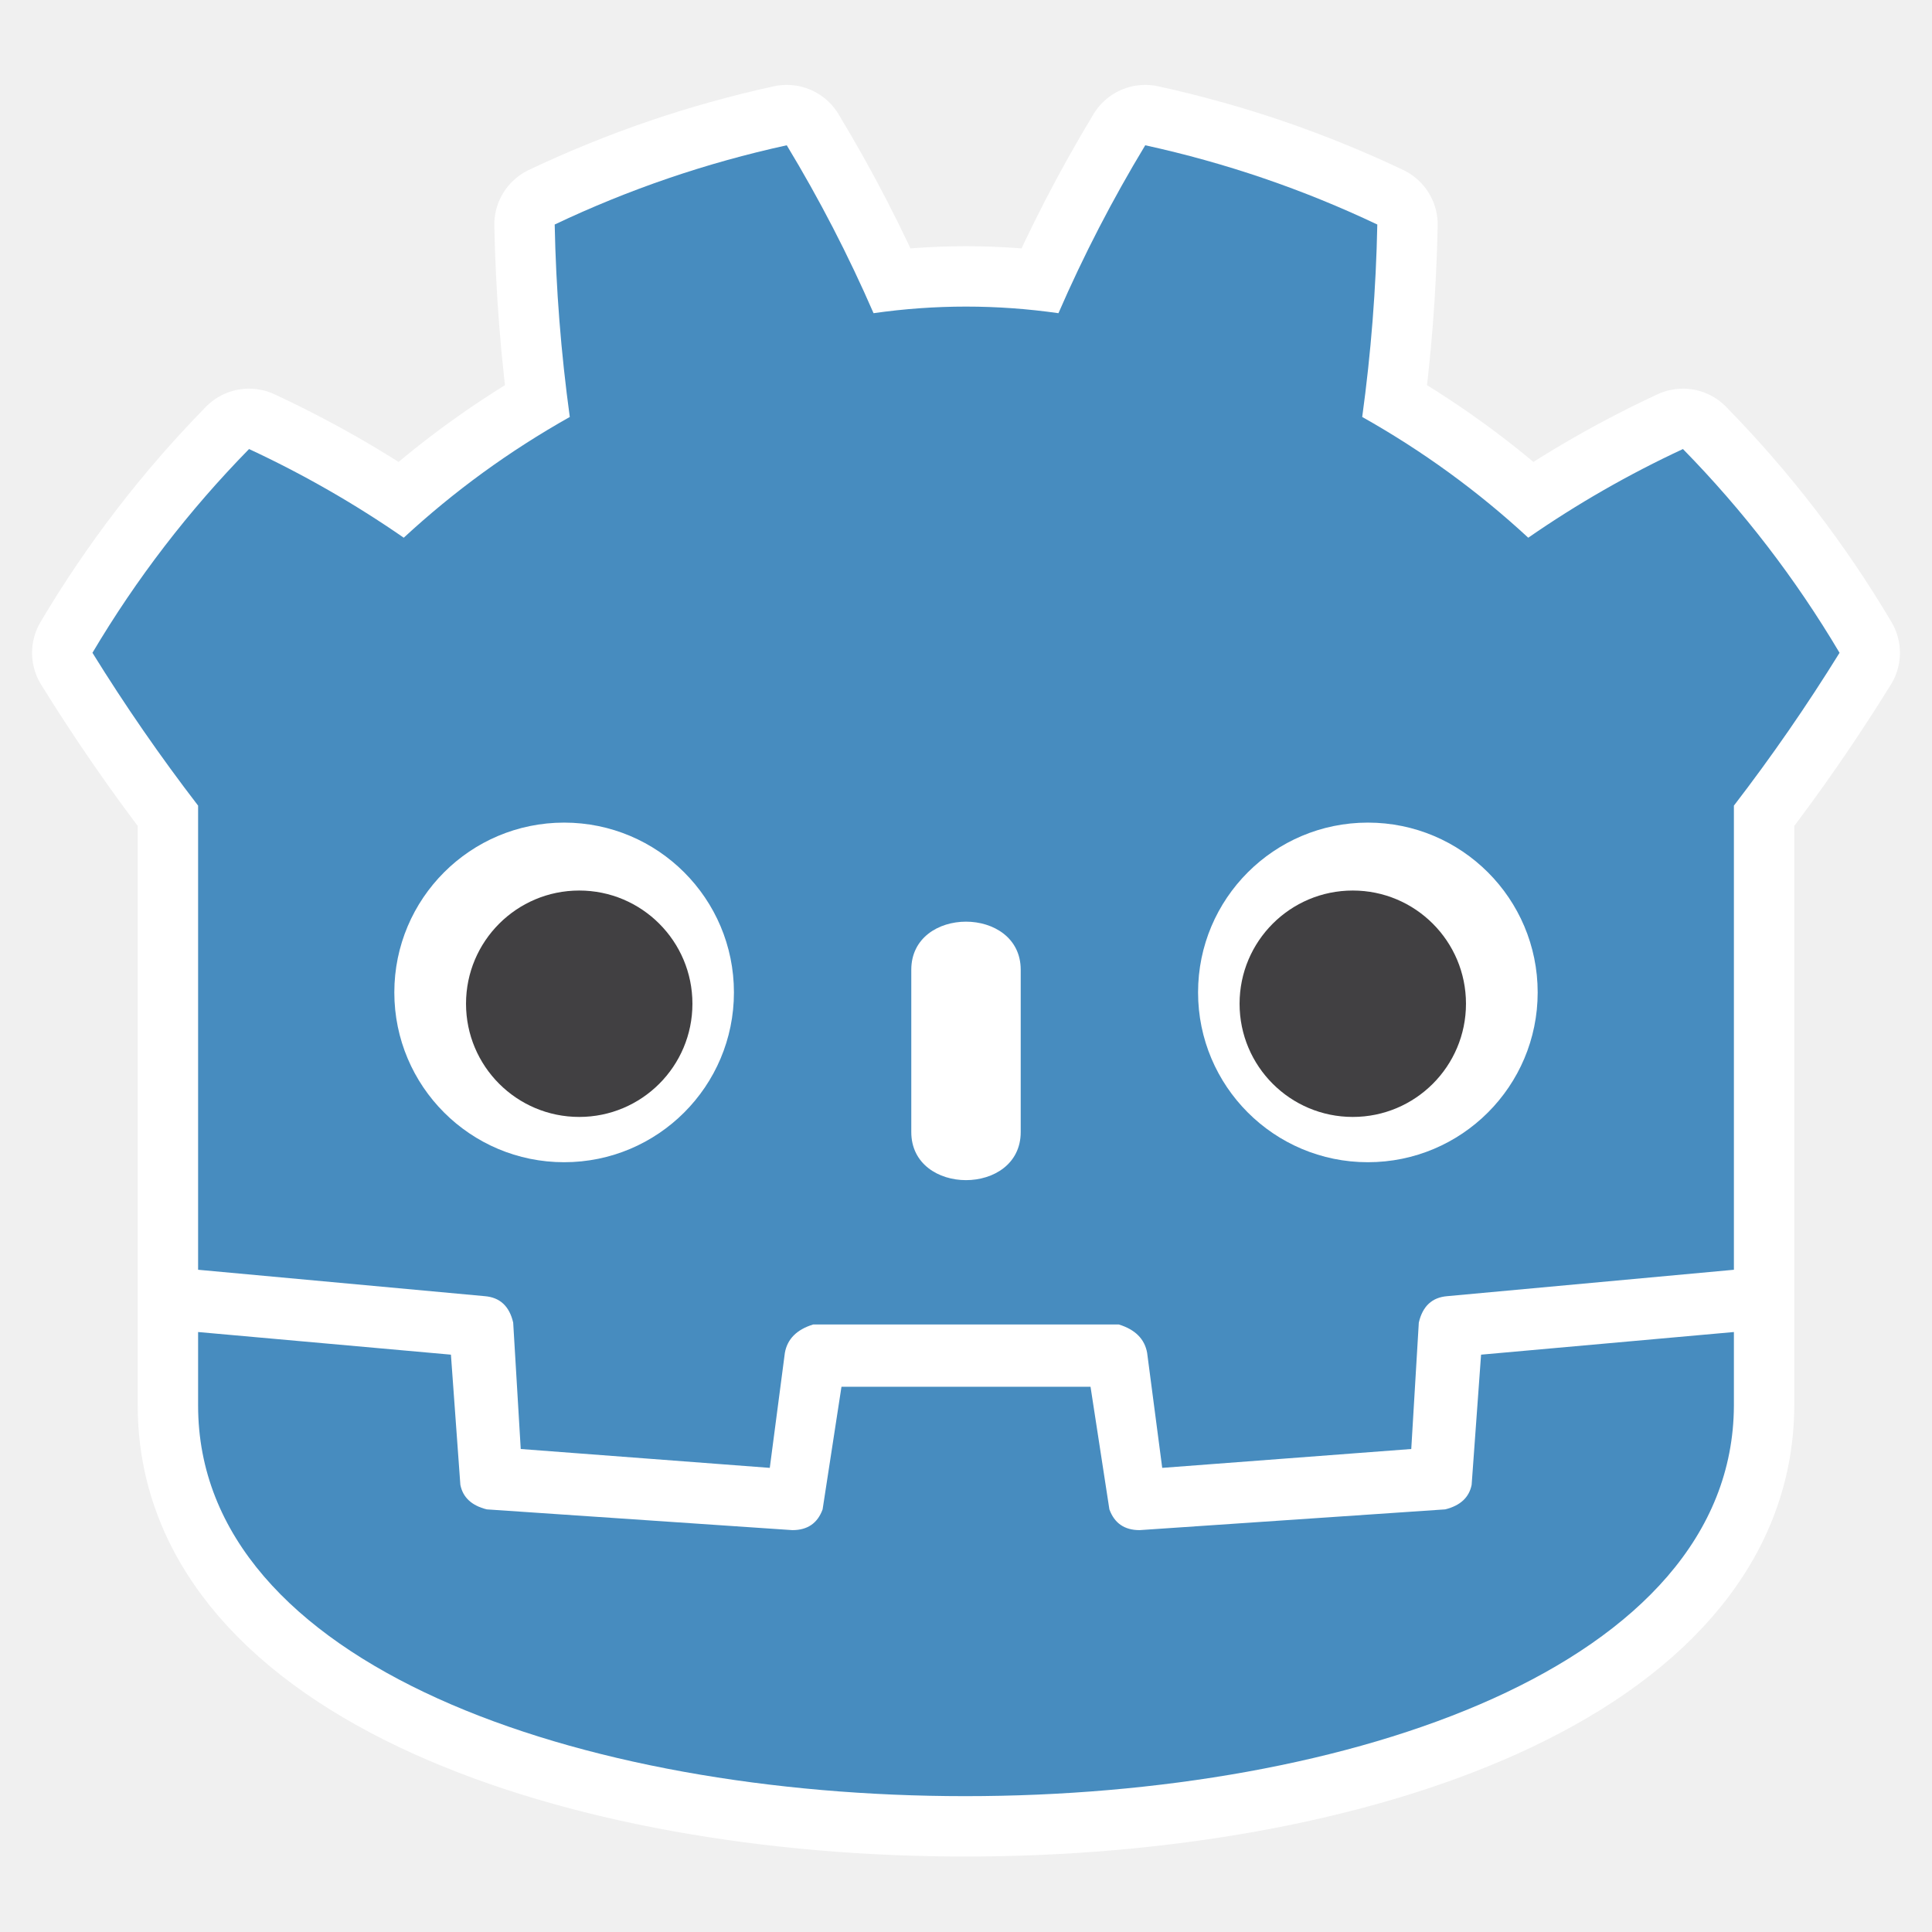
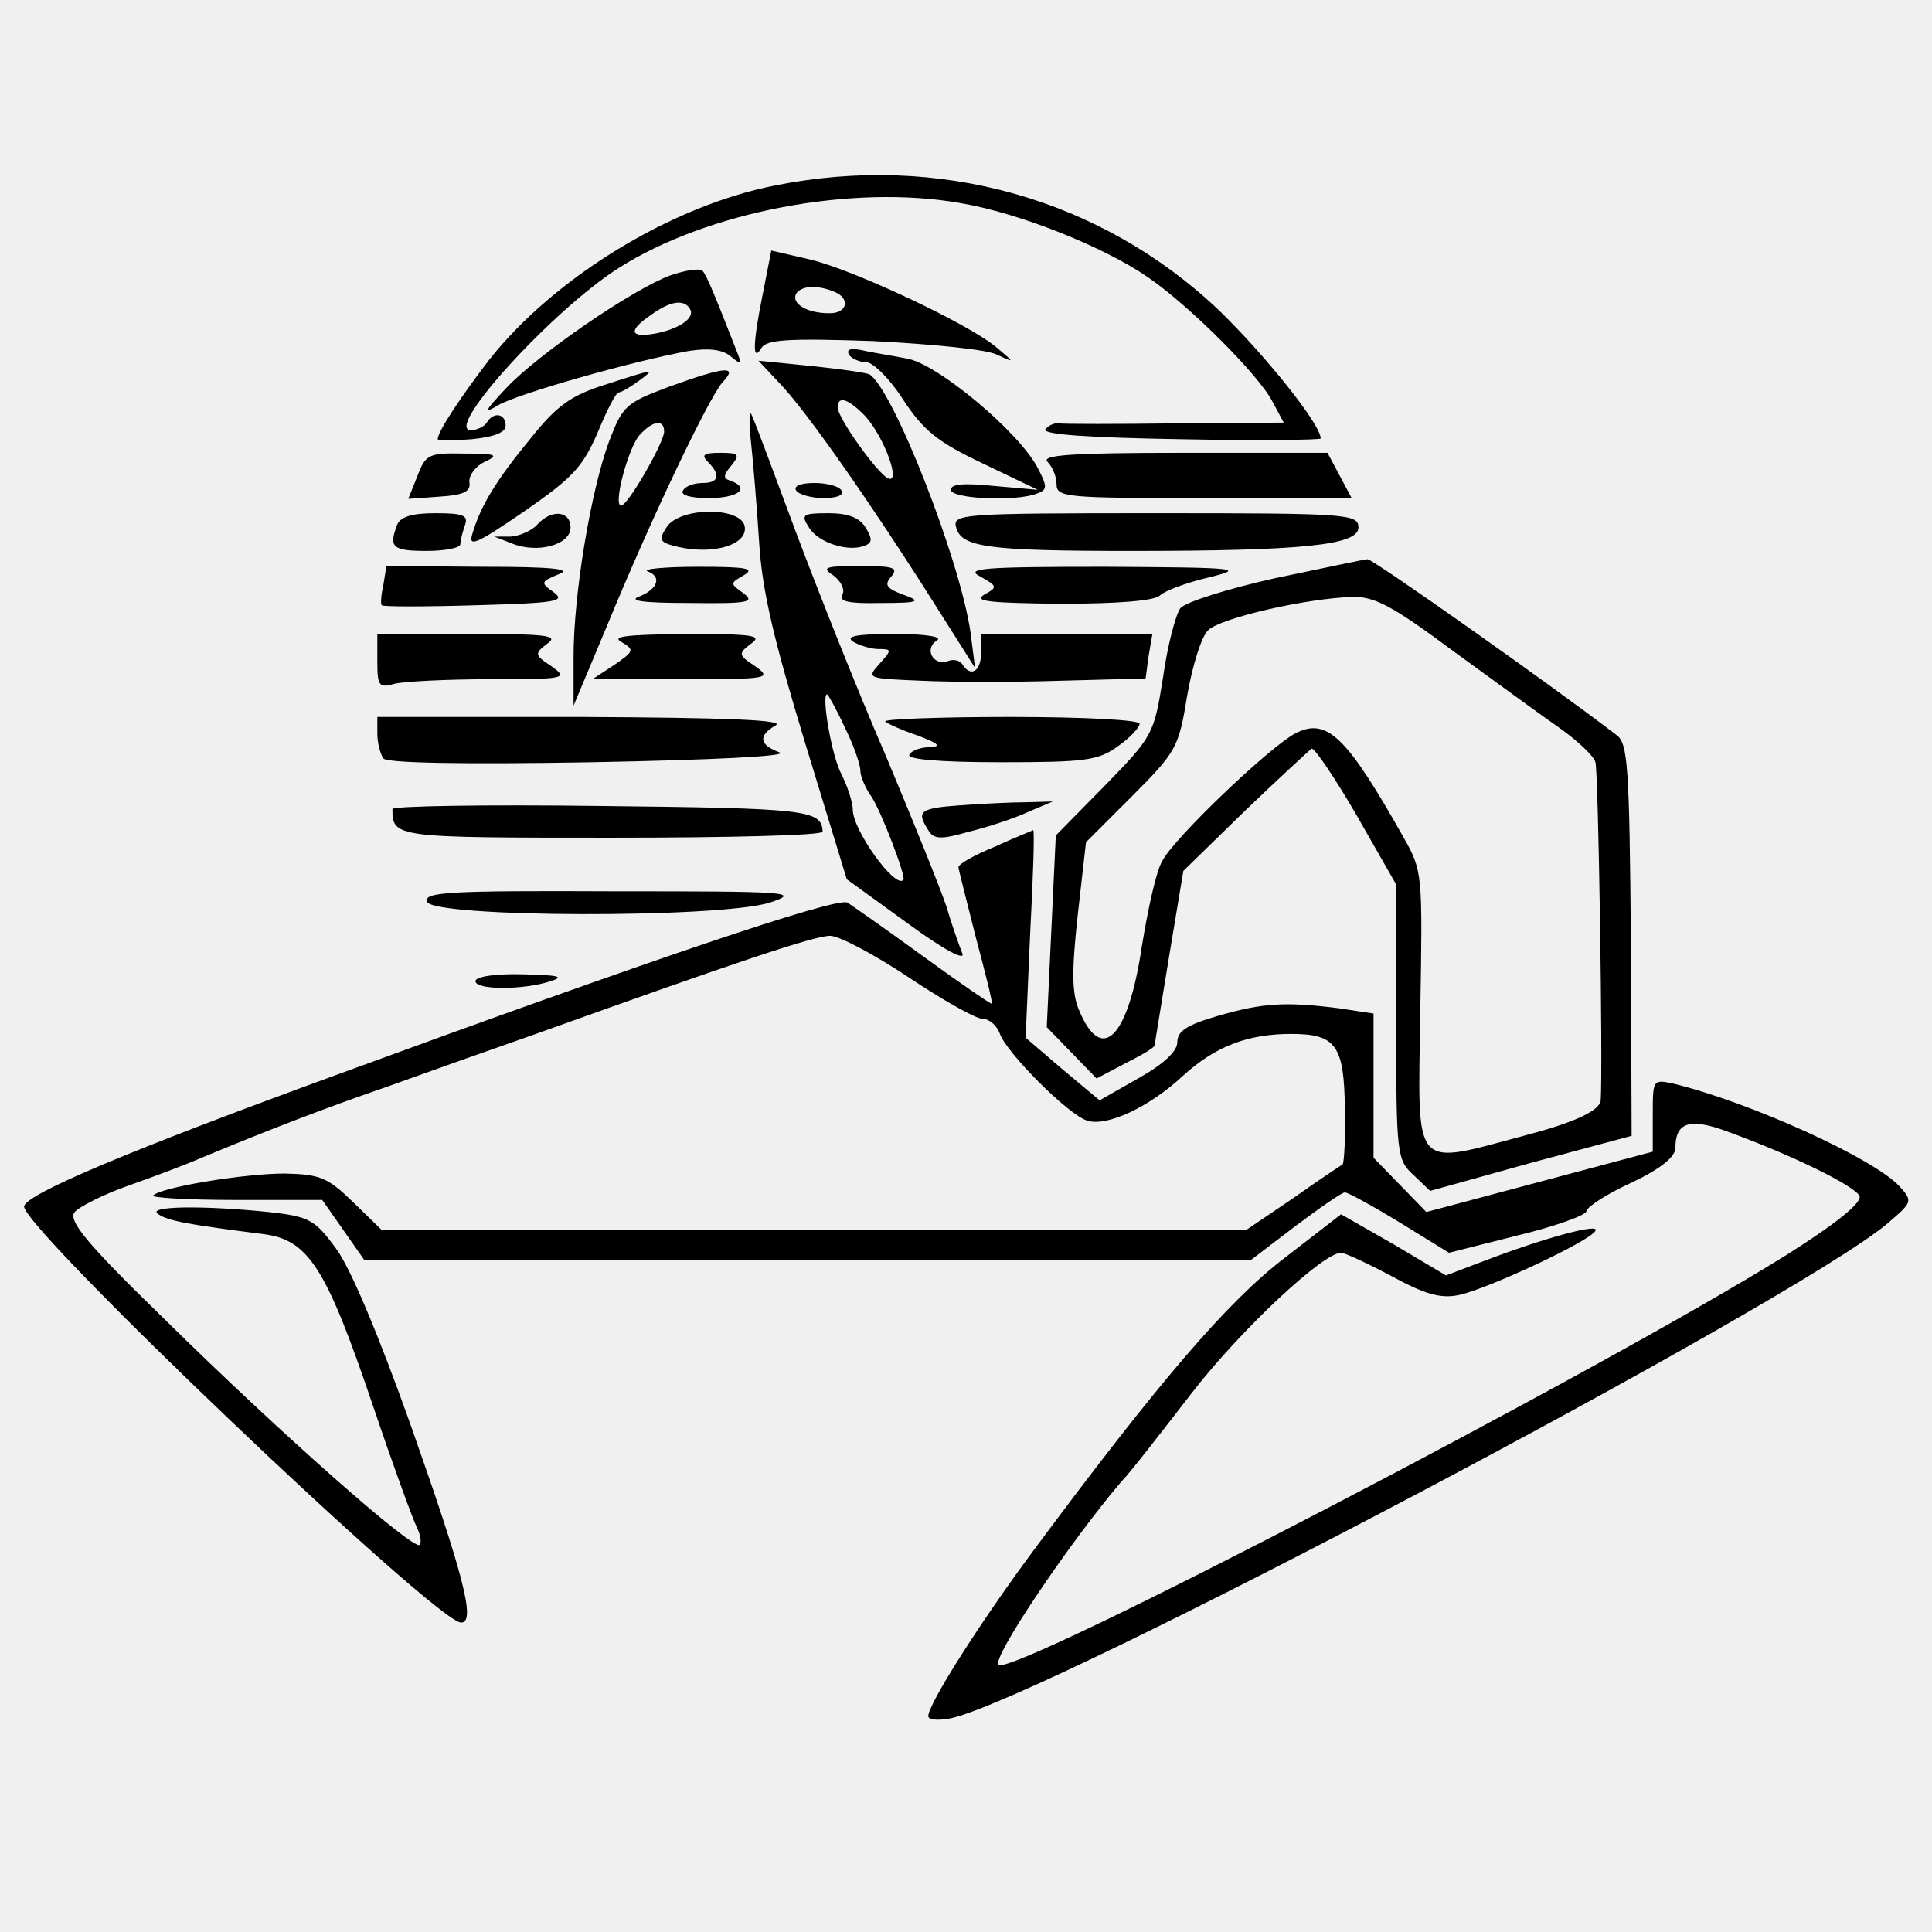
- <svg xmlns="http://www.w3.org/2000/svg" width="1024" height="1024">
-   <g fill="#fff">
-     <path d="M105 673v33q407 354 814 0v-33z" />
-     <path fill="none" stroke="#fff" stroke-linejoin="round" stroke-width="64" d="M105 745c0 276 813 276 814 0V427q30-39 56-81-35-59-83-108-43 20-82 47-40-37-88-64 7-51 8-102-59-28-123-42-26 43-46 89-49-7-98 0-20-46-46-89-64 14-123 42 1 51 8 102-48 27-88 64-39-27-82-47-48 49-83 108 26 42 56 81v318z" />
-     <path fill="#478cbf" d="m105 673 152 14q12 1 15 14l4 67 132 10 8-61q2-11 15-15h162q13 4 15 15l8 61 132-10 4-67q3-13 15-14l152-14V427q30-39 56-81-35-59-83-108-43 20-82 47-40-37-88-64 7-51 8-102-59-28-123-42-26 43-46 89-49-7-98 0-20-46-46-89-64 14-123 42 1 51 8 102-48 27-88 64-39-27-82-47-48 49-83 108 26 42 56 81zm0 33v39c0 276 813 276 814 0v-39l-134 12-5 69q-2 10-14 13l-162 11q-12 0-16-11l-10-65H446l-10 65q-4 11-16 11l-162-11q-12-3-14-13l-5-69z" />
-     <path d="M483 600c0 34 58 34 58 0v-86c0-34-58-34-58 0z" />
-     <circle cx="725" cy="526" r="90" />
-     <circle cx="299" cy="526" r="90" />
-   </g>
-   <g fill="#414042">
-     <circle cx="307" cy="532" r="60" />
-     <circle cx="717" cy="532" r="60" />
+ <svg xmlns="http://www.w3.org/2000/svg" version="1.0" width="256pt" height="256pt" viewBox="0 0 256 256" preserveAspectRatio="xMidYMid meet">
+   <g transform="translate(0,256) scale(0.1,-0.1)" fill="#000000" stroke="none">
+     <path d="M1026 2314 c-137 -27 -292 -122 -378 -231 -39 -51 -68 -95 -68 -105 0 -2 20 -2 45 0 30 3 45 9 45 18 0 16 -16 19 -25 4 -3 -5 -13 -10 -21 -10 -37 0 109 160 196 215 118 75 310 111 452 86 78 -13 191 -58 250 -99 55 -38 146 -129 164 -164 l15 -28 -143 -1 c-79 -1 -148 -1 -155 0 -6 1 -14 -3 -18 -8 -3 -7 61 -11 180 -13 102 -2 185 -1 185 1 0 19 -75 112 -135 170 -156 148 -372 209 -589 165z" />
+     <path d="M1011 2172 c-14 -69 -14 -93 -2 -73 7 11 35 13 149 9 77 -4 150 -11 163 -18 24 -11 24 -11 -1 10 -37 31 -188 102 -246 116 l-52 12 -11 -56z m93 2 c24 -9 19 -30 -6 -29 -29 0 -50 13 -43 26 7 10 26 12 49 3z" />
+     <path d="M888 2195 c-49 -18 -175 -104 -218 -150 -28 -30 -30 -34 -10 -22 25 15 180 59 253 72 26 4 44 2 55 -7 13 -11 15 -11 10 2 -30 77 -42 106 -47 111 -3 4 -23 1 -43 -6z m26 -44 c8 -12 -14 -27 -46 -33 -34 -6 -36 4 -5 25 25 18 43 21 51 8z" />
+     <path d="M1125 2090 c3 -5 14 -10 23 -10 9 0 32 -23 49 -50 27 -41 46 -56 105 -84 l73 -35 -57 5 c-40 4 -58 3 -58 -5 0 -12 86 -16 114 -5 14 5 14 9 1 34 -25 48 -134 139 -174 145 -20 4 -47 8 -59 11 -15 3 -21 1 -17 -6z" />
+     <path d="M1036 2049 c36 -39 118 -156 199 -284 l57 -90 -6 47 c-14 97 -103 323 -134 342 -4 2 -38 7 -77 11 l-70 7 31 -33z m111 -41 c25 -28 47 -89 30 -82 -14 6 -67 80 -67 94 0 17 15 11 37 -12z" />
+     <path d="M801 2050 c-44 -14 -63 -27 -98 -71 -46 -56 -66 -89 -77 -126 -6 -19 5 -14 68 29 65 45 78 59 98 105 12 29 24 53 28 53 3 0 15 7 26 15 23 17 23 17 -45 -5z" />
+     <path d="M885 2047 c-56 -21 -60 -25 -78 -72 -24 -65 -47 -202 -47 -285 l0 -65 44 105 c60 146 135 302 153 323 22 23 5 22 -72 -6z m-5 -59 c0 -14 -48 -98 -57 -98 -11 0 9 75 24 93 18 20 33 22 33 5z" />
+     <path d="M995 1975 c3 -27 8 -88 11 -135 4 -64 20 -130 61 -265 l55 -180 80 -58 c49 -36 78 -51 73 -40 -4 10 -14 38 -21 62 -8 24 -44 113 -80 199 -37 85 -90 219 -119 296 -29 78 -55 148 -59 156 -3 8 -4 -7 -1 -35z m124 -378 c12 -24 21 -50 21 -58 0 -8 7 -24 15 -35 13 -20 46 -106 42 -110 -11 -12 -67 66 -67 93 0 10 -7 31 -15 47 -13 24 -27 106 -19 106 1 0 12 -19 23 -43z" />
+     <path d="M553 1929 l-12 -30 42 3 c32 2 41 7 39 19 -1 9 8 21 20 27 20 9 16 11 -27 11 -47 1 -51 -1 -62 -30z" />
+     <path d="M938 1948 c17 -17 15 -28 -7 -28 -11 0 -23 -4 -26 -10 -4 -6 10 -10 34 -10 39 0 56 13 29 23 -10 3 -10 7 1 20 12 15 10 17 -15 17 -22 0 -25 -3 -16 -12z" />
+     <path d="M1388 1948 c7 -7 12 -20 12 -30 0 -17 14 -18 195 -18 l196 0 -16 30 -16 30 -191 0 c-149 0 -189 -3 -180 -12z" />
+     <path d="M1055 1910 c3 -5 20 -10 36 -10 18 0 28 4 24 10 -3 6 -20 10 -36 10 -18 0 -28 -4 -24 -10z" />
+     <path d="M526 1864 c-11 -29 -6 -34 39 -34 25 0 45 4 45 9 0 5 3 16 6 25 5 13 -2 16 -39 16 -32 0 -47 -5 -51 -16z" />
+     <path d="M712 1865 c-7 -8 -23 -15 -35 -16 l-22 0 23 -9 c34 -14 78 -2 78 21 0 22 -25 25 -44 4z" />
+     <path d="M883 1861 c-11 -17 -9 -20 17 -26 46 -10 89 3 87 26 -2 28 -87 28 -104 0z" />
+     <path d="M1072 1861 c12 -20 52 -33 74 -24 10 4 10 9 1 24 -8 13 -23 19 -49 19 -35 0 -37 -2 -26 -19z" />
+     <path d="M1267 1861 c7 -26 41 -31 232 -31 230 0 301 8 301 31 0 18 -14 19 -269 19 -259 0 -269 -1 -264 -19z" />
+     <path d="M1690 1794 c-63 -14 -120 -32 -126 -40 -6 -8 -17 -49 -23 -92 -12 -76 -14 -78 -77 -143 l-65 -66 -6 -127 -6 -127 33 -34 33 -34 38 20 c22 11 39 21 39 24 0 2 9 55 19 117 l19 114 82 80 c45 43 85 80 88 82 4 1 31 -39 60 -89 l52 -91 0 -182 c0 -176 1 -183 23 -203 l22 -21 133 37 134 36 -1 259 c-2 232 -4 261 -19 272 -86 66 -324 234 -330 233 -4 0 -59 -12 -122 -25z m236 -97 c55 -40 118 -86 141 -102 24 -17 45 -37 47 -45 4 -12 10 -406 7 -448 -1 -13 -32 -28 -91 -44 -162 -43 -151 -56 -148 165 3 179 3 183 -22 227 -76 135 -102 160 -144 138 -34 -18 -161 -139 -176 -169 -8 -13 -19 -64 -27 -113 -18 -121 -53 -157 -83 -85 -10 23 -10 52 -2 126 l11 97 61 61 c59 59 62 65 73 133 7 40 19 79 28 87 16 16 129 42 190 44 30 1 53 -11 135 -72z" />
+     <path d="M508 1785 c-3 -13 -4 -26 -2 -27 1 -2 57 -2 124 0 106 3 120 5 104 17 -18 13 -18 14 6 24 19 7 -6 10 -101 10 l-127 1 -4 -25z" />
+     <path d="M858 1803 c19 -7 14 -23 -10 -33 -17 -6 3 -9 66 -9 78 -1 87 1 71 13 -18 13 -18 13 1 24 15 9 2 11 -61 11 -44 0 -74 -3 -67 -6z" />
+     <path d="M1105 1797 c10 -8 15 -19 11 -25 -5 -9 9 -12 51 -11 51 0 55 2 30 11 -22 8 -26 13 -16 24 10 12 3 14 -42 14 -47 0 -51 -2 -34 -13z" />
+     <path d="M1299 1796 c23 -13 23 -14 5 -24 -15 -9 9 -11 101 -12 77 0 125 4 132 11 6 6 35 17 65 24 49 12 39 13 -137 14 -163 0 -187 -2 -166 -13z" />
+     <path d="M500 1684 c0 -33 2 -36 23 -30 12 3 69 6 127 6 100 0 103 1 81 17 -23 15 -23 17 -6 30 16 11 1 13 -103 13 l-122 0 0 -36z" />
+     <path d="M824 1709 c17 -10 16 -12 -10 -30 l-29 -19 120 0 c114 0 118 1 96 17 -23 15 -23 17 -6 30 16 11 4 13 -86 13 -79 -1 -100 -3 -85 -11z" />
+     <path d="M1130 1710 c8 -5 24 -10 34 -10 18 0 18 -1 1 -20 -17 -19 -16 -19 56 -22 41 -2 124 -2 185 0 l112 3 4 30 5 29 -114 0 -113 0 0 -25 c0 -25 -14 -33 -25 -15 -3 5 -12 7 -19 4 -19 -7 -32 16 -15 27 9 5 -12 9 -56 9 -49 0 -65 -3 -55 -10z" />
+     <path d="M500 1588 c0 -13 4 -27 8 -33 4 -6 103 -8 277 -5 158 3 261 8 248 13 -27 10 -29 22 -5 36 12 7 -65 10 -255 11 l-273 0 0 -22z" />
+     <path d="M1173 1604 c3 -3 23 -12 44 -19 26 -10 31 -14 16 -15 -12 0 -25 -4 -28 -10 -4 -6 39 -10 120 -10 112 0 130 2 156 21 16 11 29 25 29 30 0 5 -72 9 -172 9 -94 0 -169 -3 -165 -6z" />
+     <path d="M520 1488 c0 -38 3 -38 291 -38 153 0 279 3 279 8 -1 29 -21 31 -293 34 -152 2 -277 0 -277 -4z" />
+     <path d="M1273 1493 c-55 -4 -59 -8 -43 -33 7 -12 16 -13 54 -2 25 6 61 18 78 26 l33 14 -35 -1 c-19 0 -59 -2 -87 -4z" />
+     <path d="M1318 1438 c-27 -11 -48 -23 -48 -27 0 -3 11 -45 23 -93 13 -49 23 -88 21 -88 -2 0 -43 28 -91 63 -48 35 -94 67 -100 71 -14 8 -267 -78 -671 -226 -285 -104 -414 -159 -420 -176 -8 -24 546 -552 579 -552 20 0 3 64 -68 265 -41 115 -79 206 -98 231 -28 38 -35 42 -89 48 -88 9 -164 8 -146 -3 13 -9 43 -14 137 -26 62 -7 85 -44 148 -230 26 -77 52 -148 57 -158 5 -10 7 -21 4 -24 -8 -8 -187 150 -338 299 -105 102 -128 131 -119 142 6 7 39 24 74 36 34 12 76 28 92 35 86 36 169 68 245 94 47 17 137 49 200 71 265 95 369 130 390 130 12 0 59 -25 104 -55 45 -30 89 -55 98 -55 9 0 19 -9 23 -20 8 -24 91 -108 116 -115 25 -8 81 17 127 60 43 39 86 55 143 55 59 0 70 -15 71 -98 1 -40 -1 -73 -3 -75 -2 -1 -32 -21 -66 -45 l-62 -42 -573 0 -572 0 -38 37 c-34 33 -44 37 -91 38 -53 0 -163 -18 -174 -29 -4 -3 46 -6 109 -6 l115 0 28 -40 28 -40 587 0 587 0 59 45 c32 24 62 45 66 45 4 0 37 -18 73 -40 l65 -40 91 23 c50 12 91 27 91 32 1 6 27 23 60 38 38 18 58 34 58 46 0 34 19 40 68 22 88 -32 171 -73 176 -86 3 -9 -32 -37 -97 -78 -240 -150 -1027 -560 -1044 -543 -9 9 94 162 163 243 11 11 52 64 93 117 65 84 174 186 198 186 5 0 35 -14 67 -31 44 -24 65 -30 89 -25 38 8 173 71 181 85 7 11 -67 -9 -148 -40 l-50 -19 -69 41 -70 40 -75 -58 c-76 -58 -168 -166 -330 -384 -73 -98 -142 -207 -142 -223 0 -5 13 -6 29 -3 119 24 1115 550 1241 655 34 29 35 30 17 50 -34 37 -197 111 -299 136 -28 6 -28 6 -28 -42 l0 -48 -150 -40 -150 -40 -35 36 -35 36 0 96 0 95 -46 7 c-71 9 -101 7 -160 -10 -41 -12 -54 -20 -54 -35 0 -12 -18 -29 -52 -48 l-51 -29 -49 41 -49 42 6 138 c4 75 6 137 4 137 -2 -1 -25 -10 -51 -22z" />
+     <path d="M566 1365 c9 -21 387 -22 454 -1 42 14 26 15 -207 15 -220 1 -252 -1 -247 -14z" />
+     <path d="M630 1260 c0 -12 64 -12 100 0 19 6 9 8 -37 9 -36 1 -63 -3 -63 -9z" />
  </g>
</svg>
